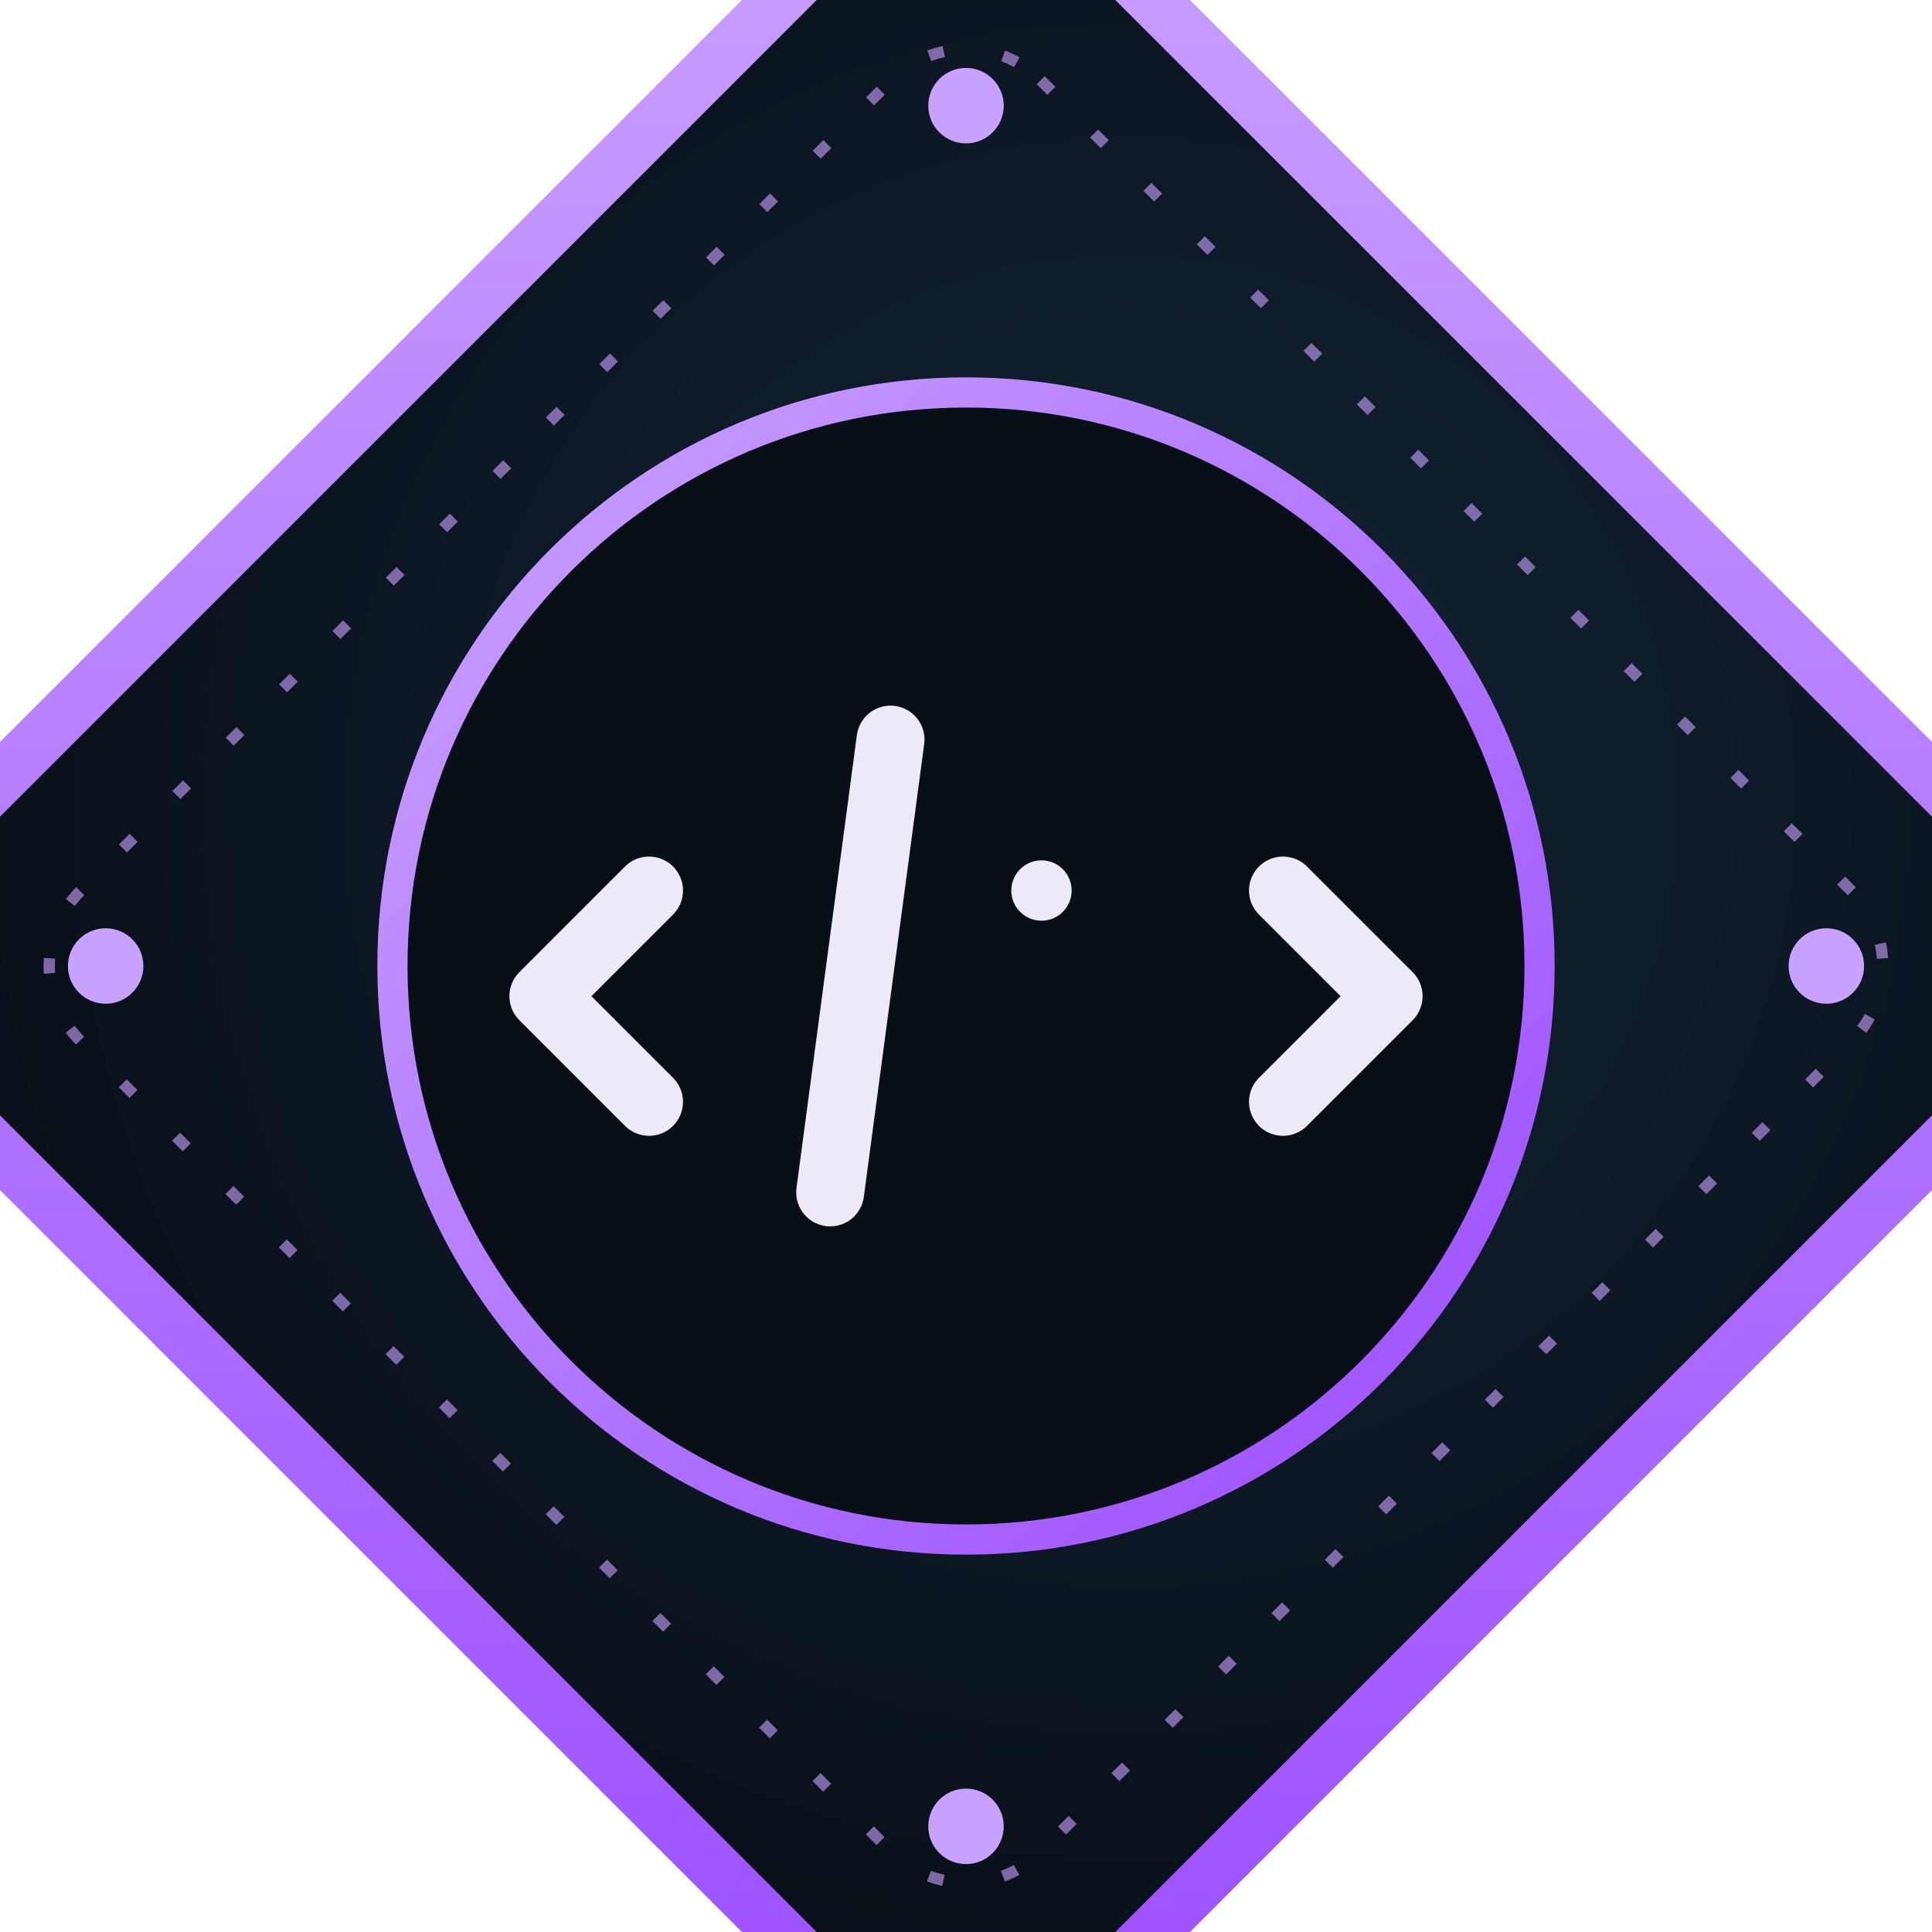
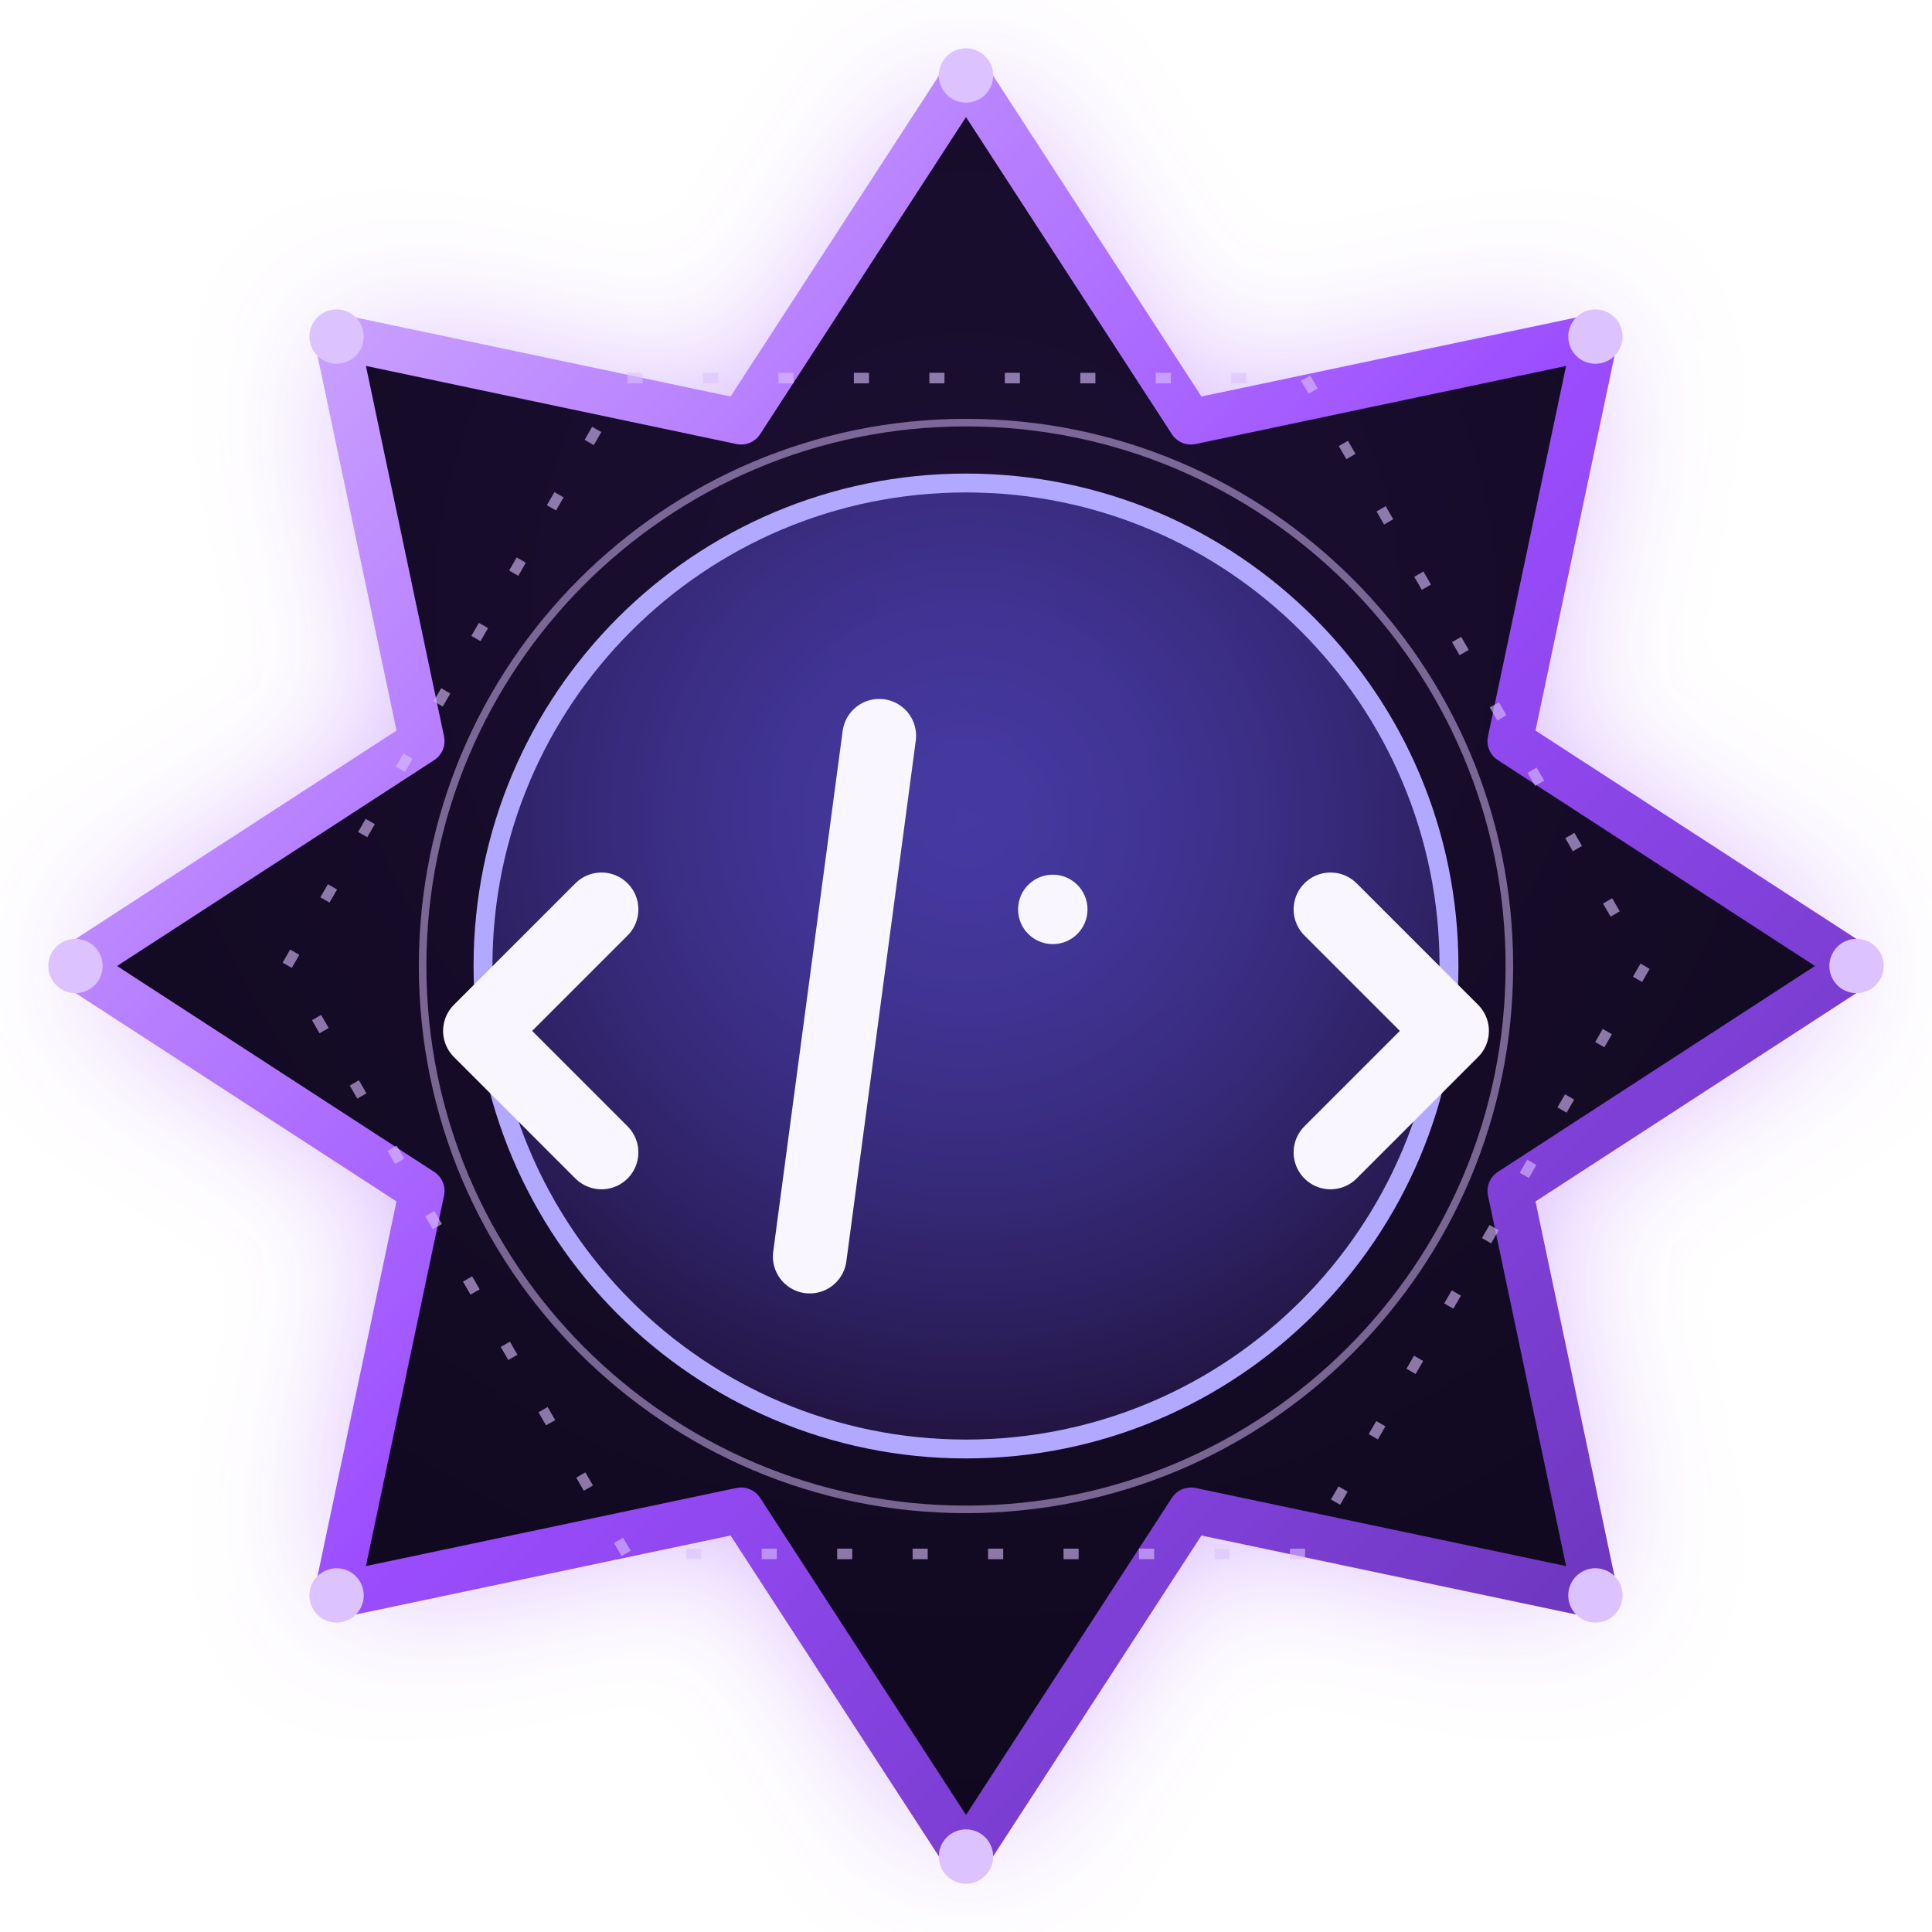
<svg xmlns="http://www.w3.org/2000/svg" viewBox="0 0 256 256">
  <defs>
-     <radialGradient id="bg" cx="50%" cy="36%" r="75%">
-       <stop offset="0%" stop-color="#132436" />
-       <stop offset="100%" stop-color="#080f17" />
+     <radialGradient id="fill" cx="50%" cy="30%" r="80%">
+       <stop offset="0%" stop-color="#1c0f33" />
+       <stop offset="100%" stop-color="#0d071a" />
    </radialGradient>
-     <linearGradient id="diamond" x1="0%" y1="0%" x2="100%" y2="100%">
-       <stop offset="0%" stop-color="#c9a2ff" />
-       <stop offset="100%" stop-color="#9b4dff" />
+     <linearGradient id="border" x1="0%" y1="0%" x2="100%" y2="100%">
+       <stop offset="0%" stop-color="#dcc2ff" />
+       <stop offset="50%" stop-color="#9b4dff" />
+       <stop offset="100%" stop-color="#5a2ea3" />
    </linearGradient>
+     <radialGradient id="medal" cx="50%" cy="35%" r="70%">
+       <stop offset="0%" stop-color="#6a5cff" stop-opacity="0.55" />
+       <stop offset="100%" stop-color="#1c0f33" stop-opacity="0.95" />
+     </radialGradient>
+     <filter id="glow" x="-70%" y="-70%" width="240%" height="240%">
+       <feGaussianBlur stdDeviation="10" result="b" />
+       <feMerge>
+         <feMergeNode in="b" />
+         <feMergeNode in="SourceGraphic" />
+       </feMerge>
+     </filter>
  </defs>
-   <g transform="translate(128 128) rotate(45)">
-     <rect x="-108" y="-108" width="216" height="216" rx="18" fill="url(#bg)" stroke="url(#diamond)" stroke-width="7" />
-     <rect x="-90" y="-90" width="180" height="180" rx="14" fill="none" stroke="#c9a2ff" stroke-width="1.5" stroke-dasharray="2 8" opacity="0.6" />
+   <path d="M128.0 10.0 L157.8 55.9 L211.4 44.6 L200.1 98.2 L246.0 128.0 L200.1 157.8 L211.4 211.4 L157.8 200.1 L128.0 246.0 L98.2 200.1 L44.6 211.4 L55.9 157.8 L10.0 128.0 L55.9 98.2 L44.6 44.6 L98.2 55.9 Z" fill="#9b4dff" opacity="0.45" filter="url(#glow)" />
+   <path d="M128.0 10.0 L157.8 55.9 L211.4 44.6 L200.1 98.2 L246.0 128.0 L200.1 157.8 L211.4 211.4 L157.8 200.1 L128.0 246.0 L98.2 200.1 L44.6 211.4 L55.9 157.8 L10.0 128.0 L55.9 98.2 L44.6 44.6 L98.2 55.9 Z" fill="url(#fill)" stroke="url(#border)" stroke-width="6" stroke-linejoin="round" />
+   <path d="M173.0 50.1 L218.0 128.0 L173.0 205.9 L83.0 205.9 L38.0 128.0 L83.0 50.1 Z" fill="none" stroke="#dcc2ff" stroke-width="1.4" stroke-dasharray="2 8" opacity="0.6" />
+   <circle cx="128" cy="128" r="64" fill="url(#medal)" stroke="#b3a8ff" stroke-width="2.5" />
+   <circle cx="128" cy="128" r="72" fill="none" stroke="#dcc2ff" stroke-width="1" opacity="0.5" />
+   <g transform="translate(128 132) scale(1.15)" fill="none" stroke="#faf6ff" stroke-width="8.5" stroke-linecap="round" stroke-linejoin="round">
+     <path d="M-42 -10l-14 14 14 14M42 -10l14 14 -14 14M-10 -30l-8 60" />
+     <circle cx="10" cy="-10" r="4" fill="#faf6ff" stroke="none" />
  </g>
-   <circle cx="128" cy="128" r="76" fill="#080f17" stroke="url(#diamond)" stroke-width="4" />
-   <g transform="translate(128 128)" fill="none" stroke="#ece9f8" stroke-width="9" stroke-linecap="round" stroke-linejoin="round">
-     <path d="M-42 -10l-14 14 14 14M42 -10l14 14 -14 14M-10 -30l-8 60" />
-     <circle cx="10" cy="-10" r="4" fill="#ece9f8" stroke="none" />
-   </g>
-   <g fill="#c9a2ff" stroke="none">
-     <circle cx="128" cy="14" r="5" />
-     <circle cx="242" cy="128" r="5" />
-     <circle cx="128" cy="242" r="5" />
-     <circle cx="14" cy="128" r="5" />
+   <g>
+     <circle cx="128.0" cy="10.0" r="3.6" fill="#dcc2ff" />
+     <circle cx="211.4" cy="44.6" r="3.6" fill="#dcc2ff" />
+     <circle cx="246.0" cy="128.0" r="3.6" fill="#dcc2ff" />
+     <circle cx="211.4" cy="211.4" r="3.6" fill="#dcc2ff" />
+     <circle cx="128.0" cy="246.0" r="3.6" fill="#dcc2ff" />
+     <circle cx="44.6" cy="211.4" r="3.6" fill="#dcc2ff" />
+     <circle cx="10.0" cy="128.0" r="3.6" fill="#dcc2ff" />
+     <circle cx="44.6" cy="44.6" r="3.6" fill="#dcc2ff" />
  </g>
</svg>
